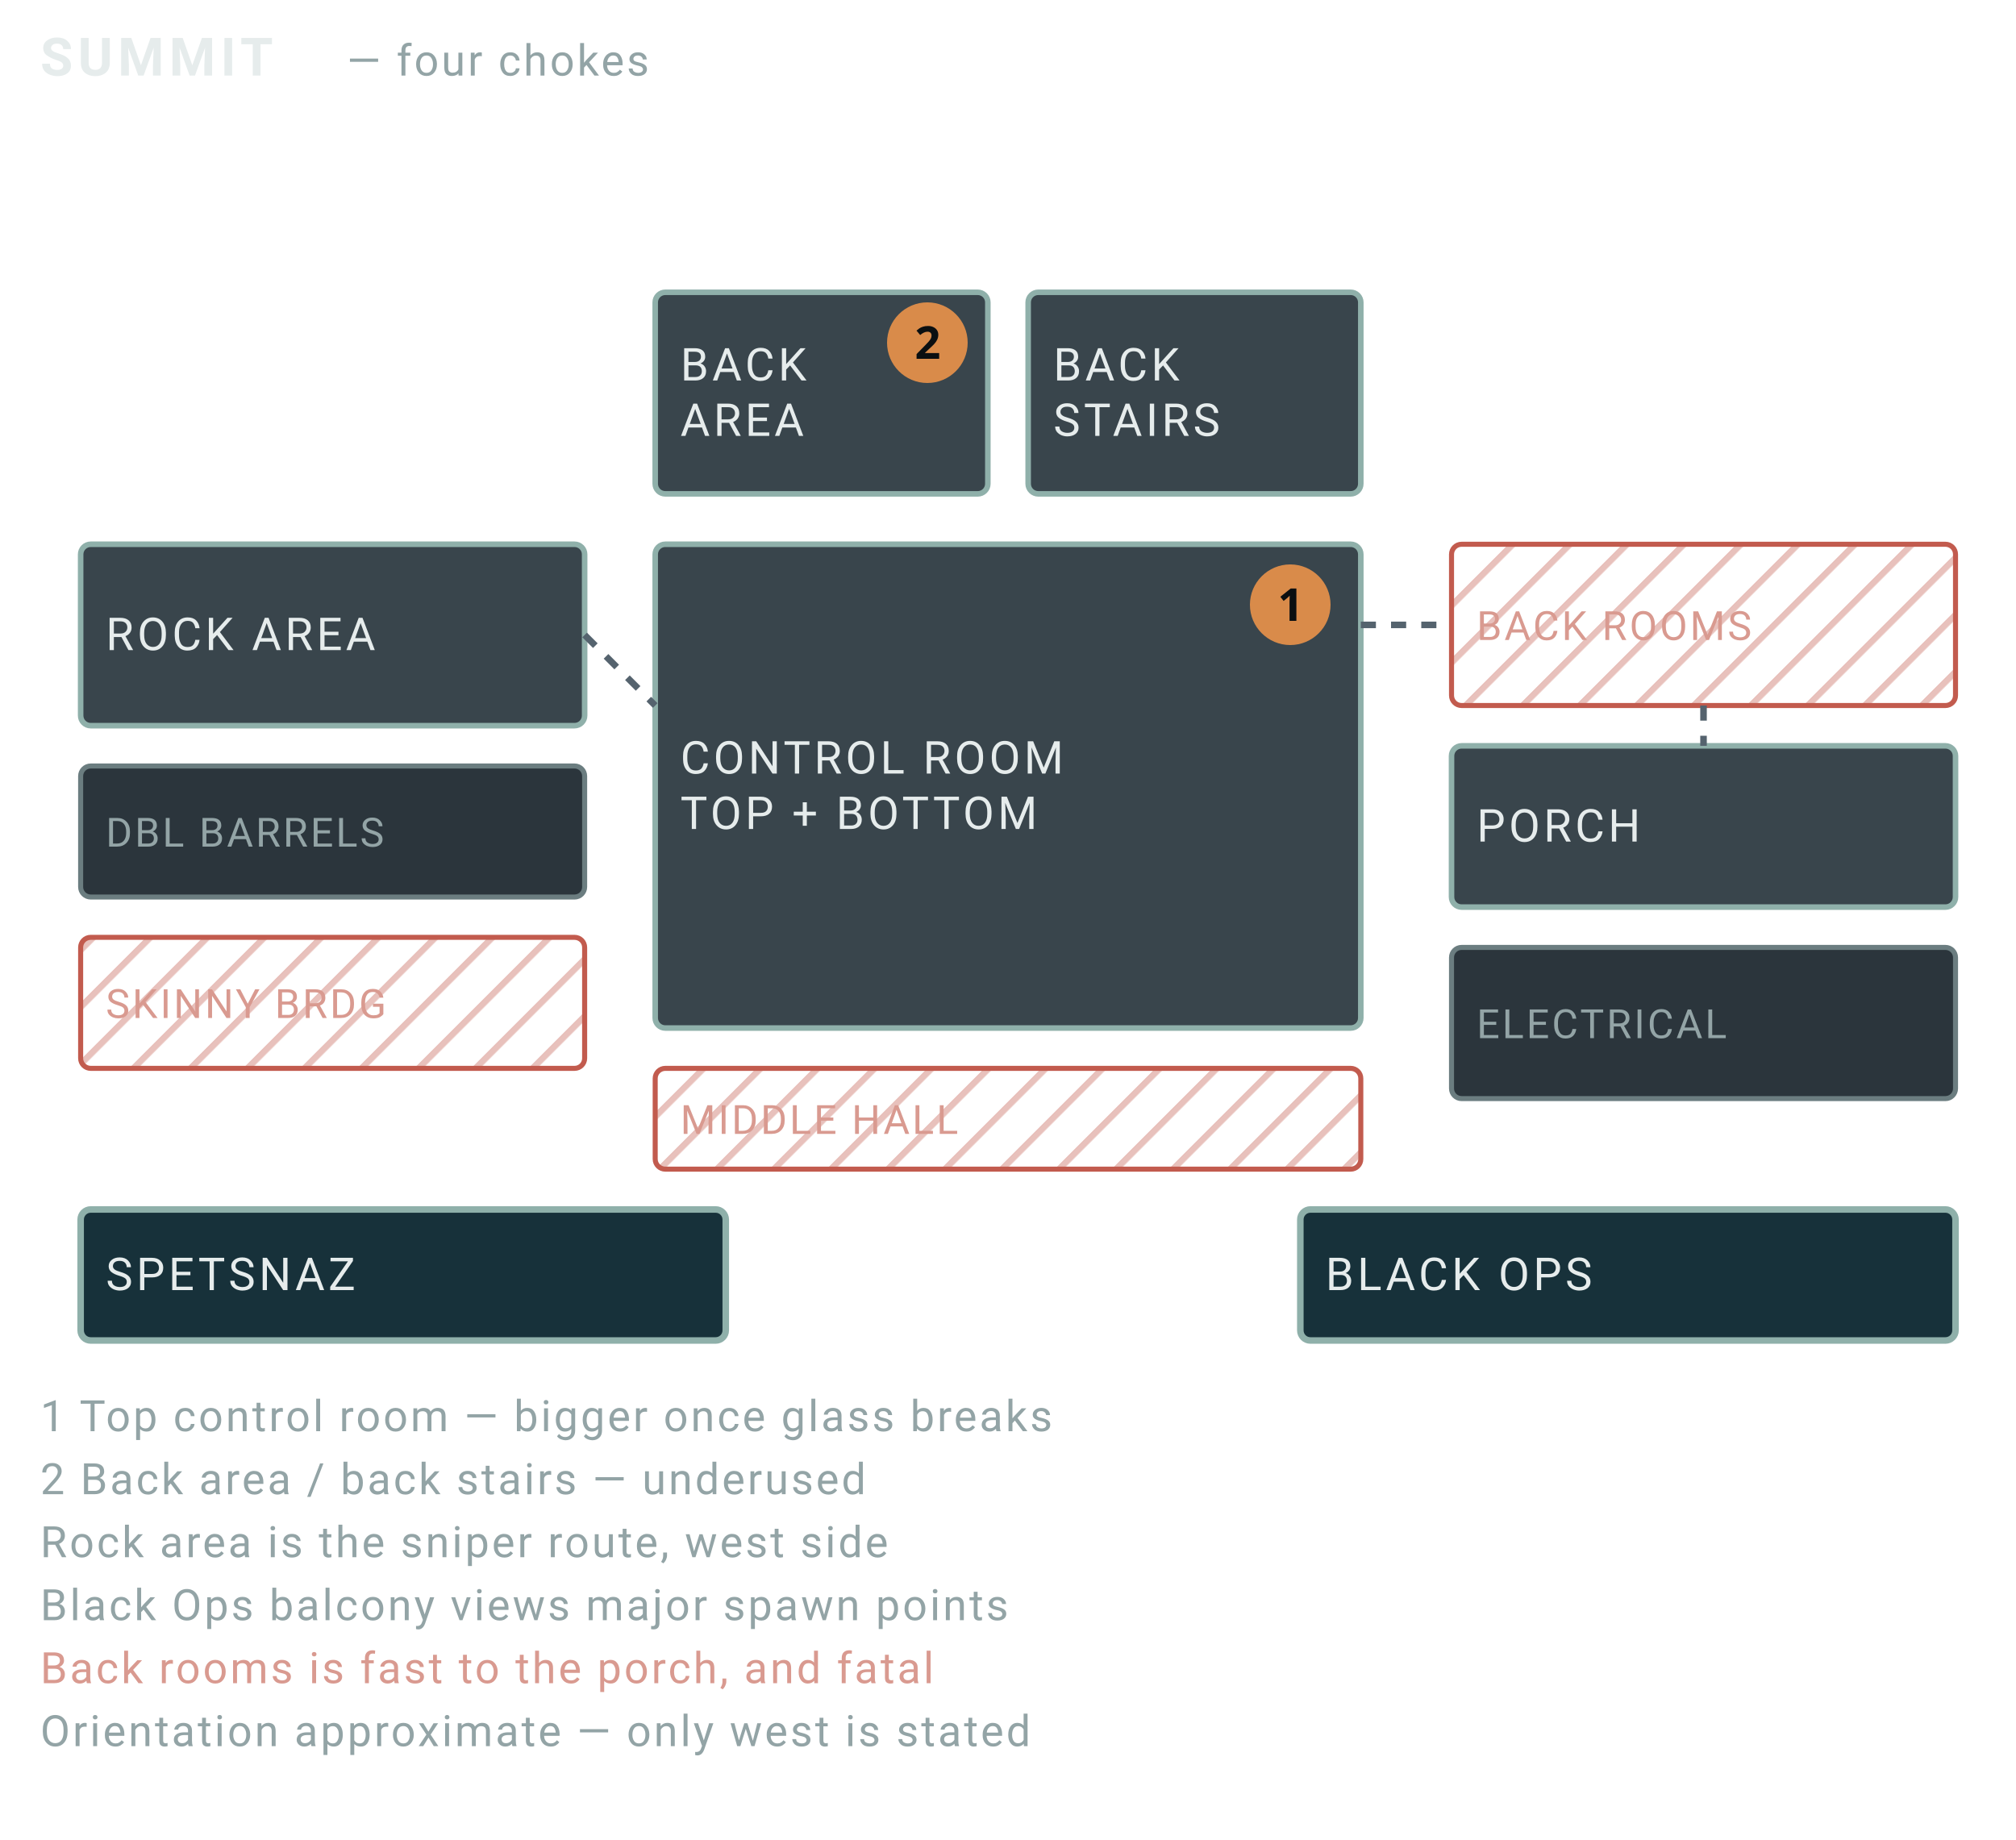
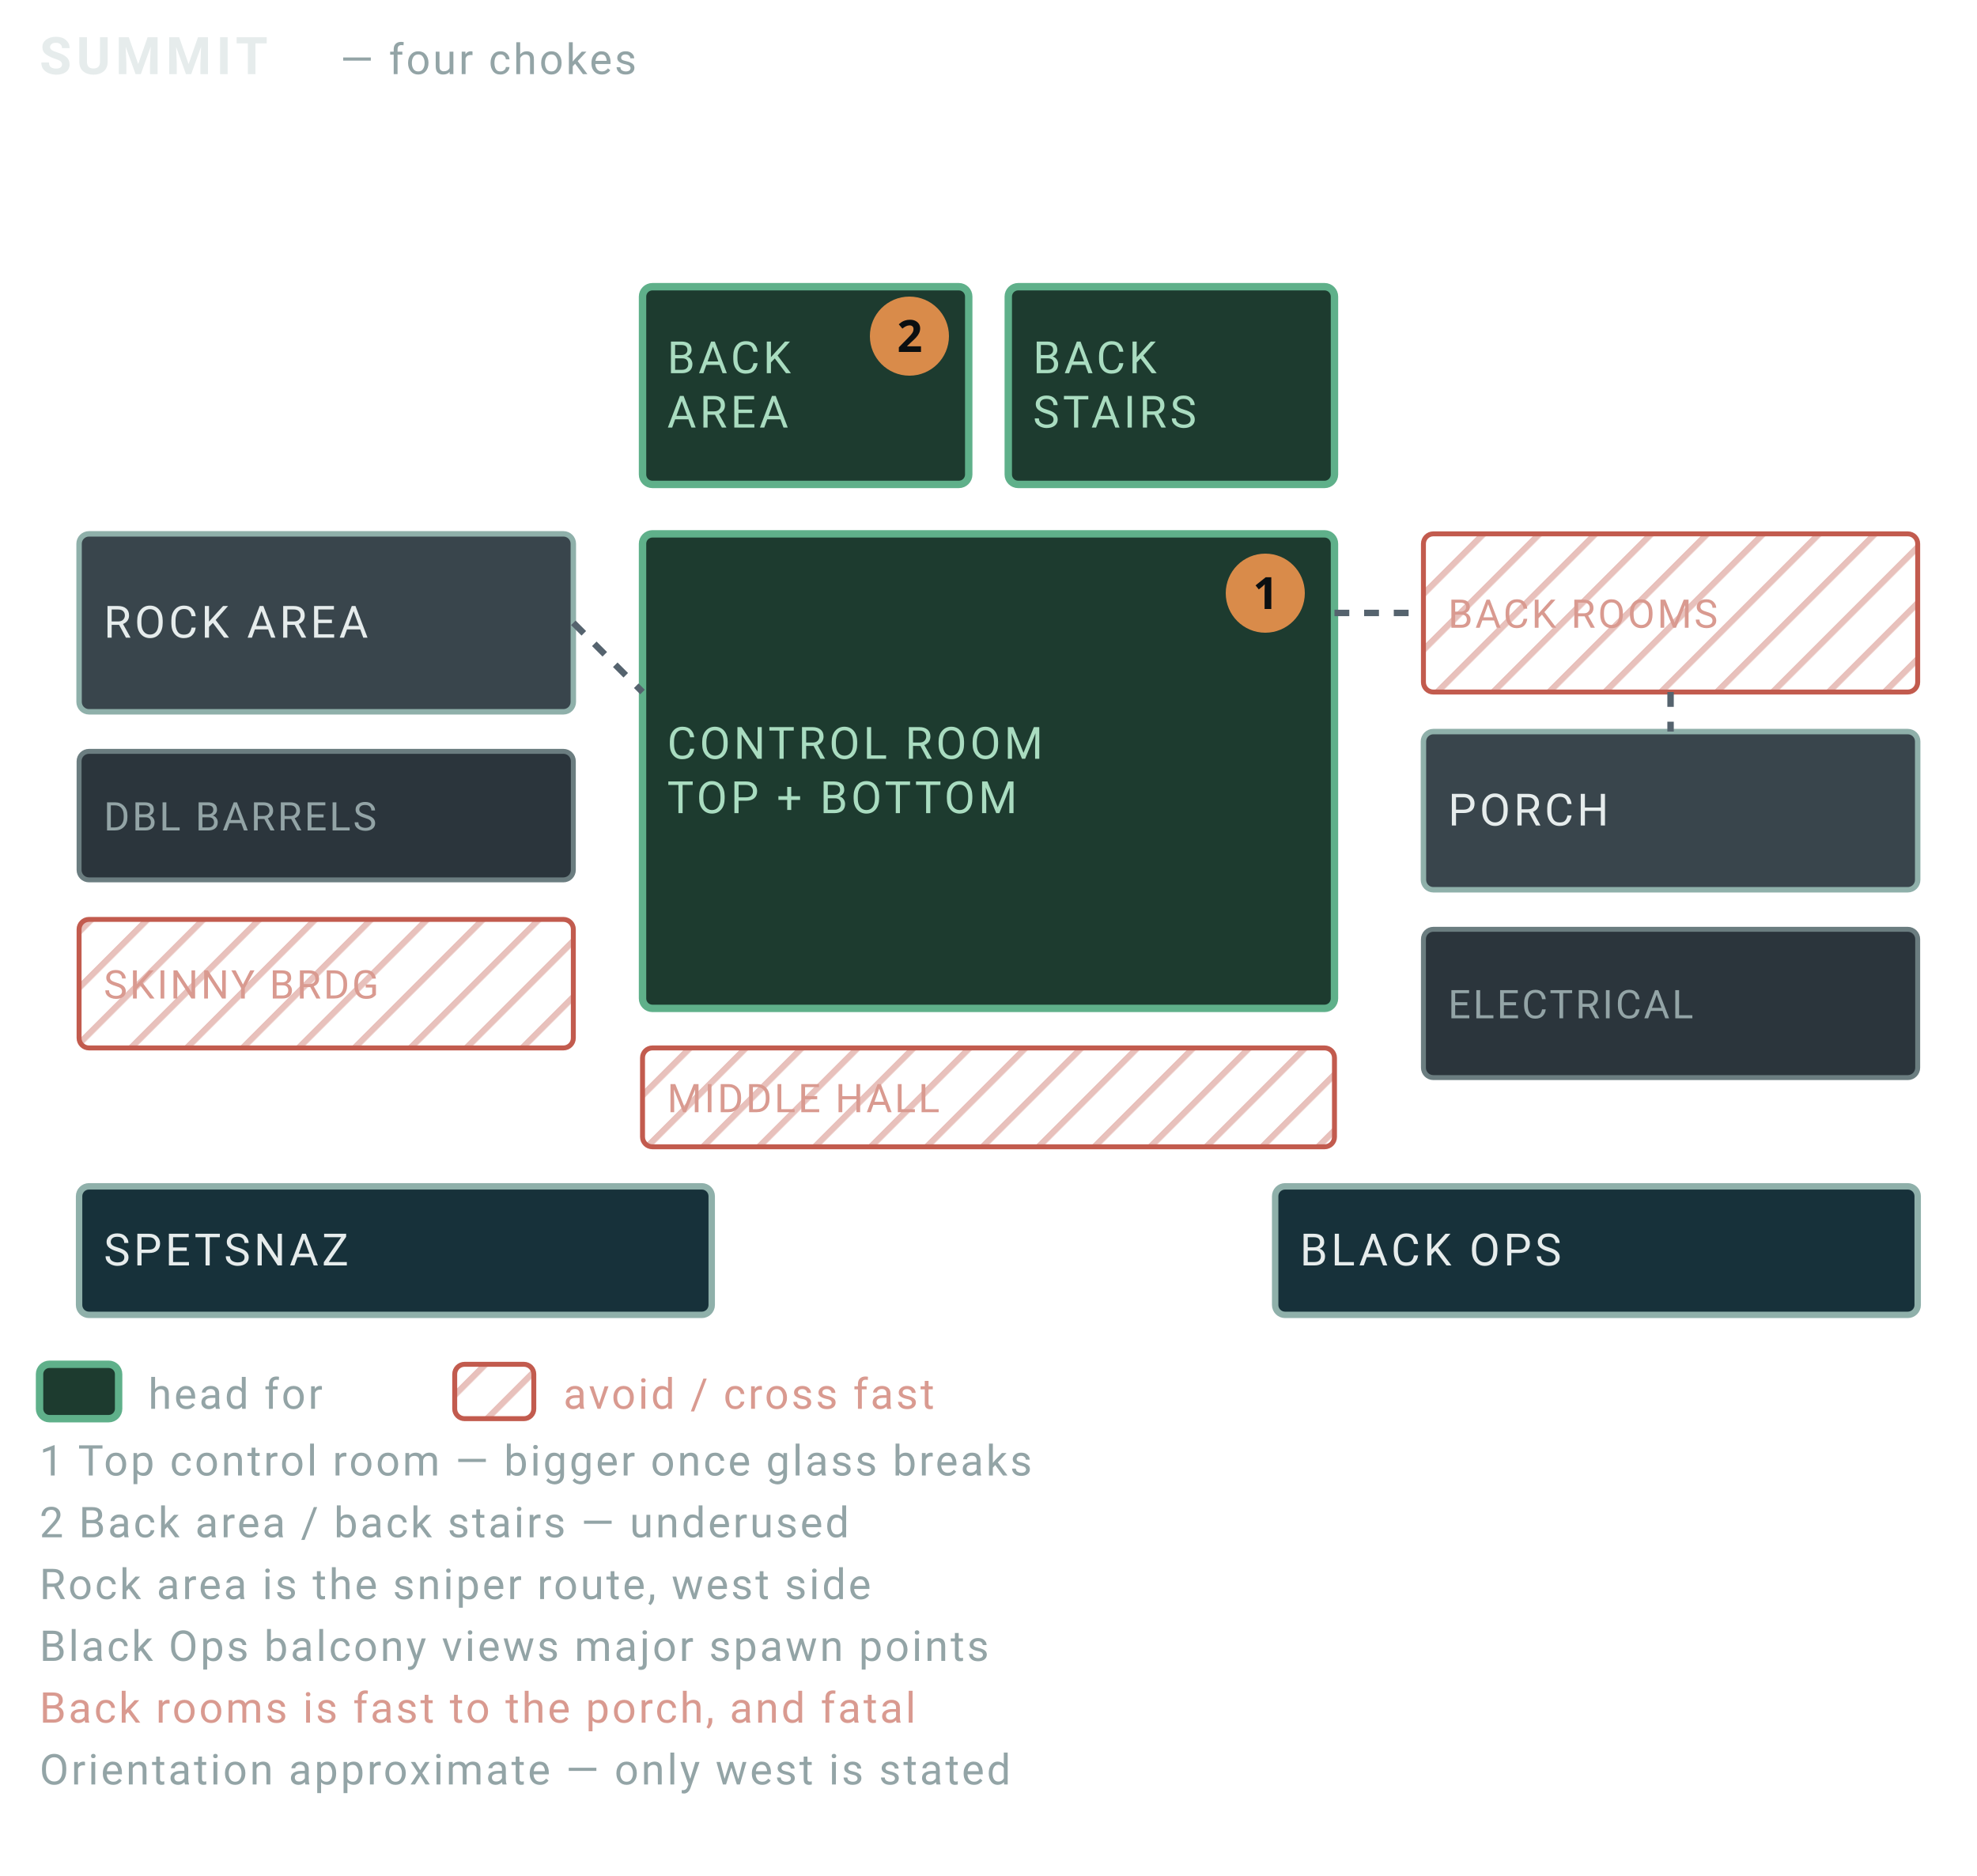
- <svg xmlns="http://www.w3.org/2000/svg" width="400" height="365" viewBox="0 0 400 365" role="img" aria-label="Summit tactical schematic, traced from the in-game minimap.">
+ <svg xmlns="http://www.w3.org/2000/svg" width="400" height="379.5" viewBox="0 0 400 379.5" role="img" aria-label="Summit tactical schematic, traced from the in-game minimap.">
  <defs>
    <pattern id="hz" width="8" height="8" patternTransform="rotate(45)" patternUnits="userSpaceOnUse">
      <line x1="0" y1="0" x2="0" y2="8" stroke="#c25b4e" stroke-width="2.5" opacity="0.38" />
    </pattern>
    <style>
.terr{fill:#1b2429;stroke:#55636e;stroke-width:1.4}
.b{fill:#39454c;stroke:#8fb0aa;stroke-width:1.1}
.s{fill:#2b353c;stroke:#6b7d80;stroke-width:1}
.sp{fill:#17313a;stroke:#8fb0aa;stroke-width:1.3}
.rock{fill:#333f45;stroke:#7d8f92;stroke-width:0.9}
.water{fill:#24343c;stroke:#8fb0aa;stroke-width:1}
.hot{fill:url(#hz);stroke:#c25b4e;stroke-width:1}
.lbl{fill:#e6ecec;font-family:ui-sans-serif,system-ui,'Segoe UI',Roboto,sans-serif;
     font-size:9.0px;letter-spacing:0.7px}
.lbl2{fill:#93a4a6;font-family:ui-sans-serif,system-ui,'Segoe UI',Roboto,sans-serif;
      font-size:8.0px;letter-spacing:0.5px}
.hotlbl{fill:#d99a90;font-family:ui-sans-serif,system-ui,'Segoe UI',Roboto,sans-serif;
        font-size:8.0px;letter-spacing:0.5px}
.ttl{fill:#e6ecec;font-family:ui-sans-serif,system-ui,'Segoe UI',Roboto,sans-serif;
     font-size:10.5px;letter-spacing:1.0px;font-weight:600}
.key{fill:#93a4a6;font-family:ui-sans-serif,system-ui,'Segoe UI',Roboto,sans-serif;
     font-size:8.6px;letter-spacing:0.5px}
.keyhot{fill:#d99a90;font-family:ui-sans-serif,system-ui,'Segoe UI',Roboto,sans-serif;
        font-size:8.6px;letter-spacing:0.5px}
.pin{fill:#d98b4a}
.pinn{fill:#0b0f11;font-family:ui-sans-serif,system-ui,sans-serif;font-size:9px;font-weight:700}
.link{stroke:#55636e;stroke-width:1.3;fill:none;stroke-dasharray:3 3}
+ 
+ .go{fill:#1d3b2f;stroke:#5fb08a;stroke-width:1.5}
+ .golbl{fill:#a9dcc0;font-family:ui-sans-serif,system-ui,'Segoe UI',Roboto,sans-serif;
+        font-size:9px;letter-spacing:0.7px}
</style>
  </defs>
  <text class="ttl" x="8" y="15">SUMMIT</text>
  <text class="key" x="68.84" y="15">— four chokes</text>
-   <rect class="b" x="130" y="108" width="140" height="96" rx="2" />
-   <text class="lbl" x="135" y="153.5">CONTROL ROOM</text>
-   <text class="lbl" x="135" y="164.5">TOP + BOTTOM</text>
+   <rect class="go" x="130" y="108" width="140" height="96" rx="2" />
+   <text class="golbl" x="135" y="153.5">CONTROL ROOM</text>
+   <text class="golbl" x="135" y="164.5">TOP + BOTTOM</text>
  <rect class="hot" x="130" y="212" width="140" height="20" rx="2" />
  <text class="hotlbl" x="135" y="225">MIDDLE HALL</text>
  <rect class="hot" x="288" y="108" width="100" height="32" rx="2" />
  <text class="hotlbl" x="293" y="127">BACK ROOMS</text>
  <rect class="b" x="288" y="148" width="100" height="32" rx="2" />
  <text class="lbl" x="293" y="167">PORCH</text>
  <rect class="s" x="288" y="188" width="100" height="30" rx="2" />
  <text class="lbl2" x="293" y="206">ELECTRICAL</text>
-   <rect class="b" x="130" y="58" width="66" height="40" rx="2" />
-   <text class="lbl" x="135" y="75.5">BACK</text>
-   <text class="lbl" x="135" y="86.5">AREA</text>
-   <rect class="b" x="204" y="58" width="66" height="40" rx="2" />
-   <text class="lbl" x="209" y="75.5">BACK</text>
-   <text class="lbl" x="209" y="86.5">STAIRS</text>
+   <rect class="go" x="130" y="58" width="66" height="40" rx="2" />
+   <text class="golbl" x="135" y="75.5">BACK</text>
+   <text class="golbl" x="135" y="86.5">AREA</text>
+   <rect class="go" x="204" y="58" width="66" height="40" rx="2" />
+   <text class="golbl" x="209" y="75.5">BACK</text>
+   <text class="golbl" x="209" y="86.5">STAIRS</text>
  <rect class="b" x="16" y="108" width="100" height="36" rx="2" />
  <text class="lbl" x="21" y="129">ROCK AREA</text>
  <rect class="s" x="16" y="152" width="100" height="26" rx="2" />
  <text class="lbl2" x="21" y="168">DBL BARRELS</text>
  <rect class="hot" x="16" y="186" width="100" height="26" rx="2" />
  <text class="hotlbl" x="21" y="202">SKINNY BRDG</text>
  <rect class="sp" x="16" y="240" width="128" height="26" rx="2" />
  <text class="lbl" x="21" y="256">SPETSNAZ</text>
  <rect class="sp" x="258" y="240" width="130" height="26" rx="2" />
  <text class="lbl" x="263" y="256">BLACK OPS</text>
  <line class="link" x1="116" y1="126" x2="130" y2="140" />
  <line class="link" x1="270" y1="124" x2="288" y2="124" />
  <line class="link" x1="338" y1="140" x2="338" y2="148" />
  <circle class="pin" cx="256" cy="120" r="8" />
  <text class="pinn" x="253.5" y="123.2">1</text>
  <circle class="pin" cx="184" cy="68" r="8" />
  <text class="pinn" x="181.5" y="71.2">2</text>
-   <text class="key" x="8" y="284">1  Top control room — bigger once glass breaks</text>
-   <text class="key" x="8" y="296.5">2  Back area / back stairs — underused</text>
-   <text class="key" x="8" y="309">Rock area is the sniper route, west side</text>
-   <text class="key" x="8" y="321.5">Black Ops balcony views major spawn points</text>
-   <text class="keyhot" x="8" y="334">Back rooms is fast to the porch, and fatal</text>
-   <text class="key" x="8" y="346.5">Orientation approximate — only west is stated</text>
+   <rect class="go" x="8" y="276" width="16" height="11" rx="2" />
+   <text class="key" x="30" y="285">head for</text>
+   <rect class="hot" x="92" y="276" width="16" height="11" rx="2" />
+   <text class="keyhot" x="114" y="285">avoid / cross fast</text>
+   <text class="key" x="8" y="298.5">1  Top control room — bigger once glass breaks</text>
+   <text class="key" x="8" y="311">2  Back area / back stairs — underused</text>
+   <text class="key" x="8" y="323.5">Rock area is the sniper route, west side</text>
+   <text class="key" x="8" y="336">Black Ops balcony views major spawn points</text>
+   <text class="keyhot" x="8" y="348.5">Back rooms is fast to the porch, and fatal</text>
+   <text class="key" x="8" y="361">Orientation approximate — only west is stated</text>
</svg>
